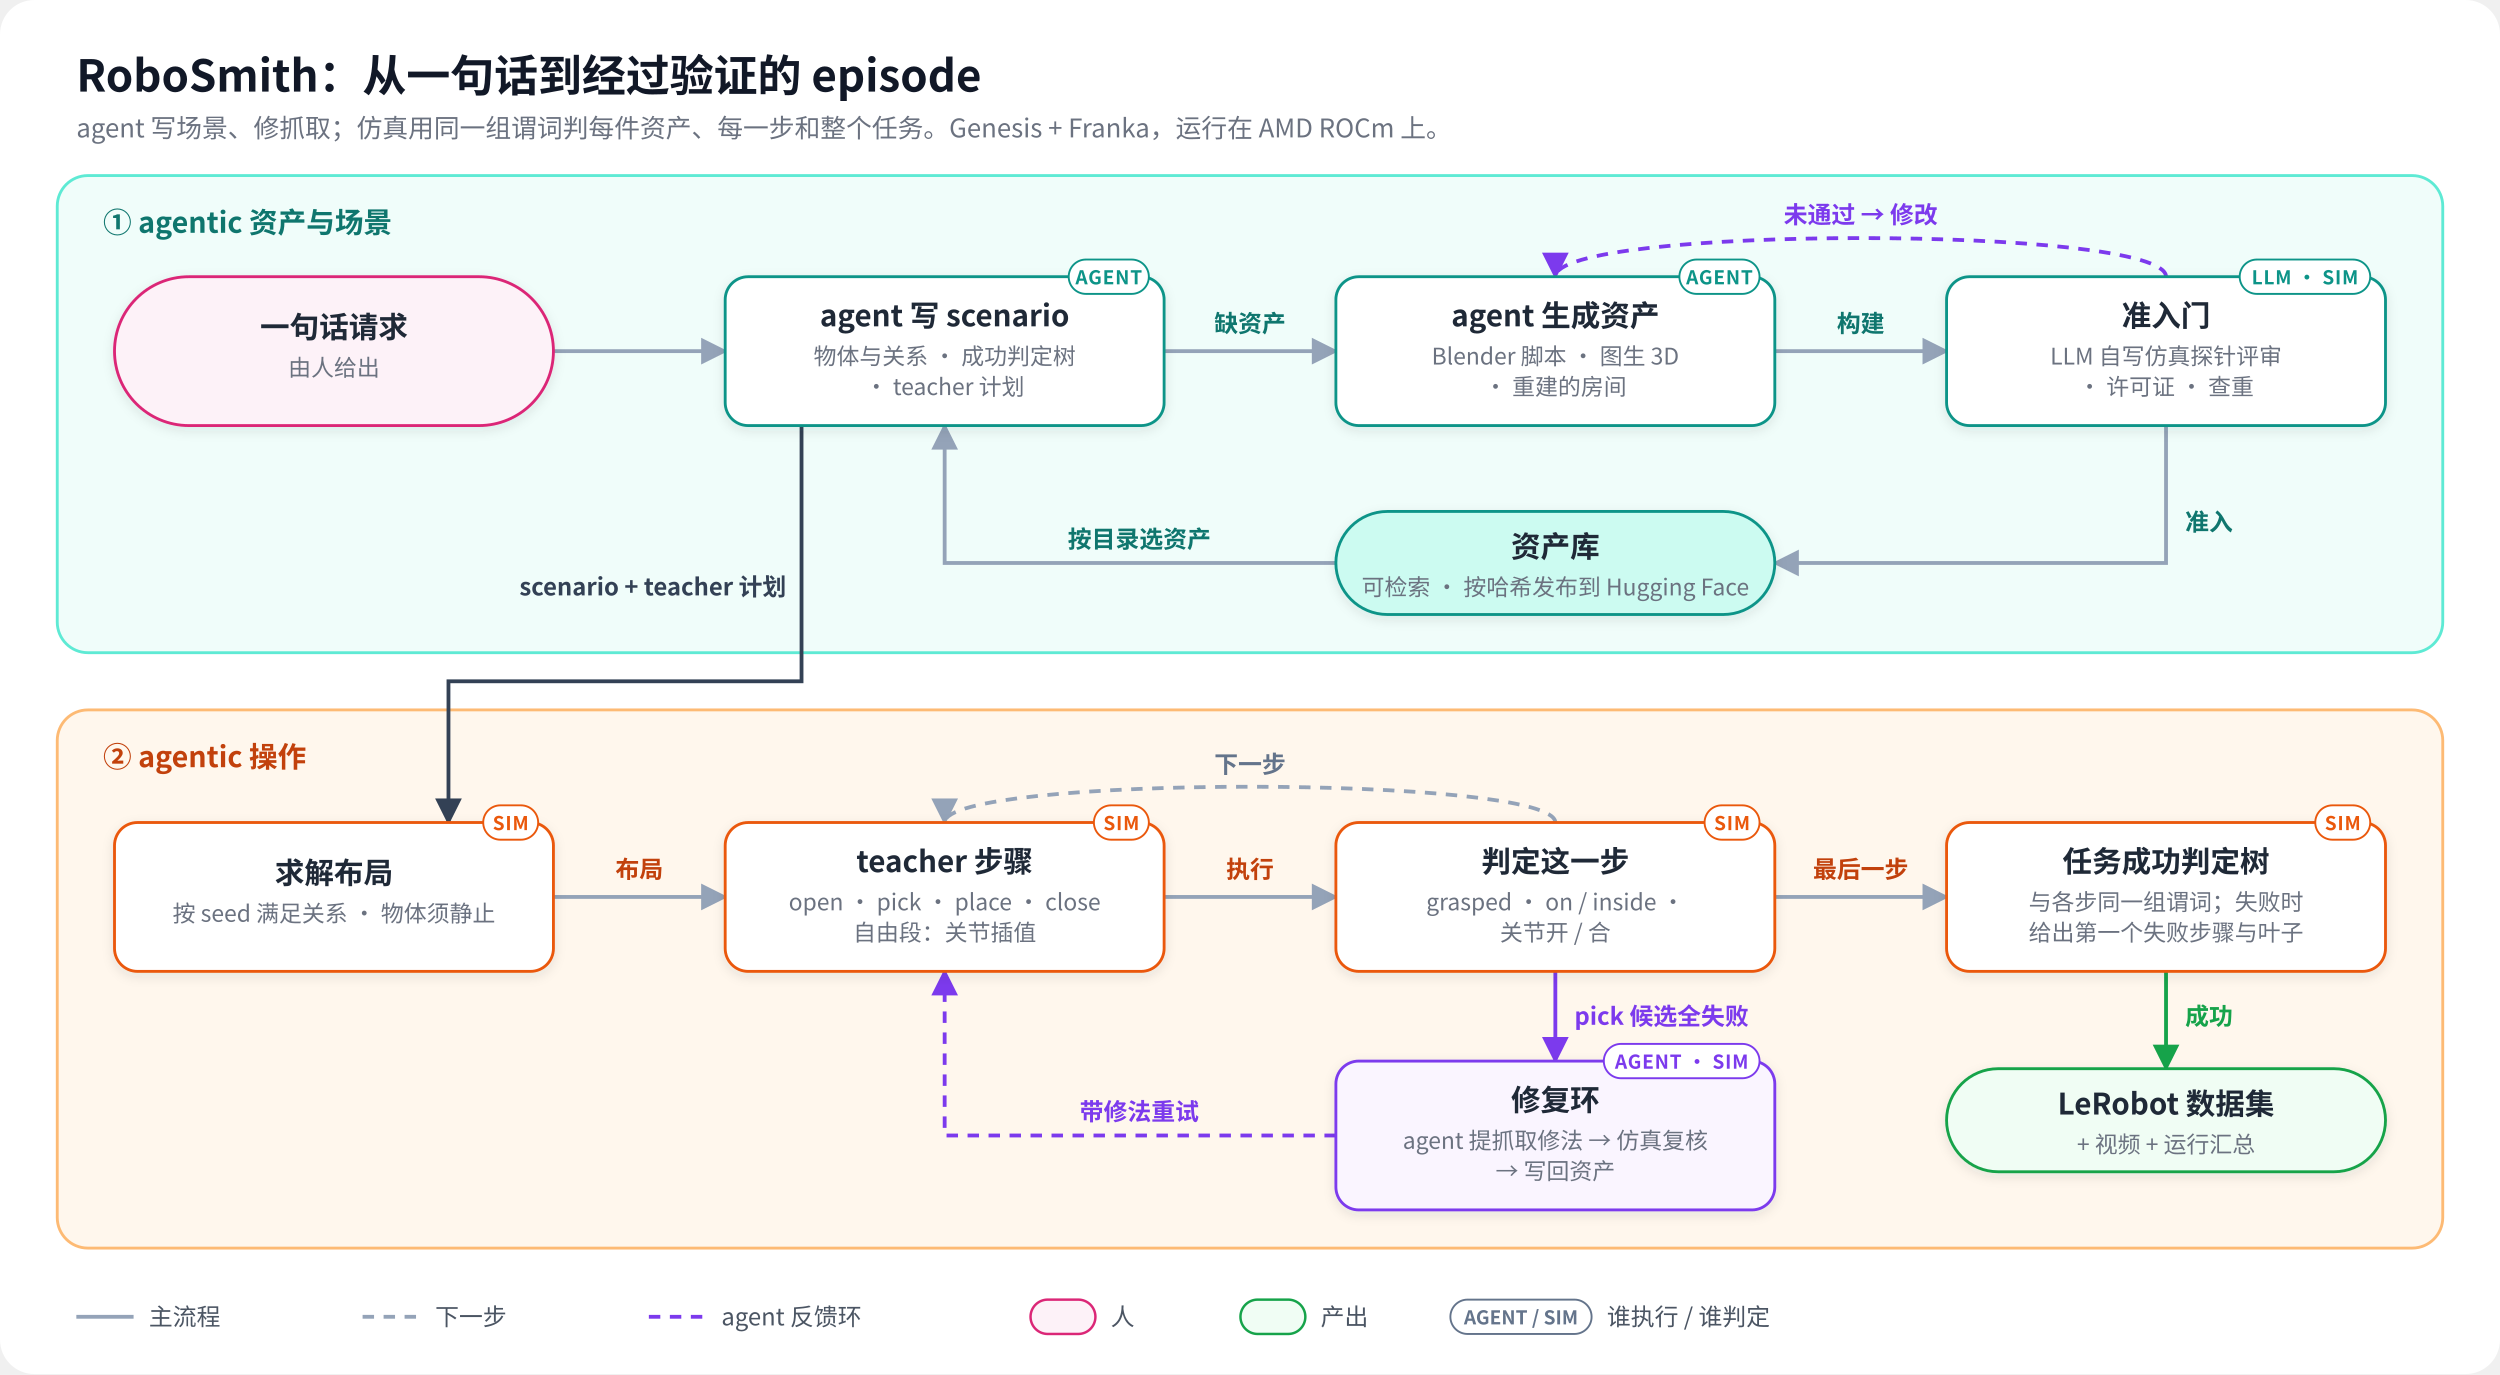
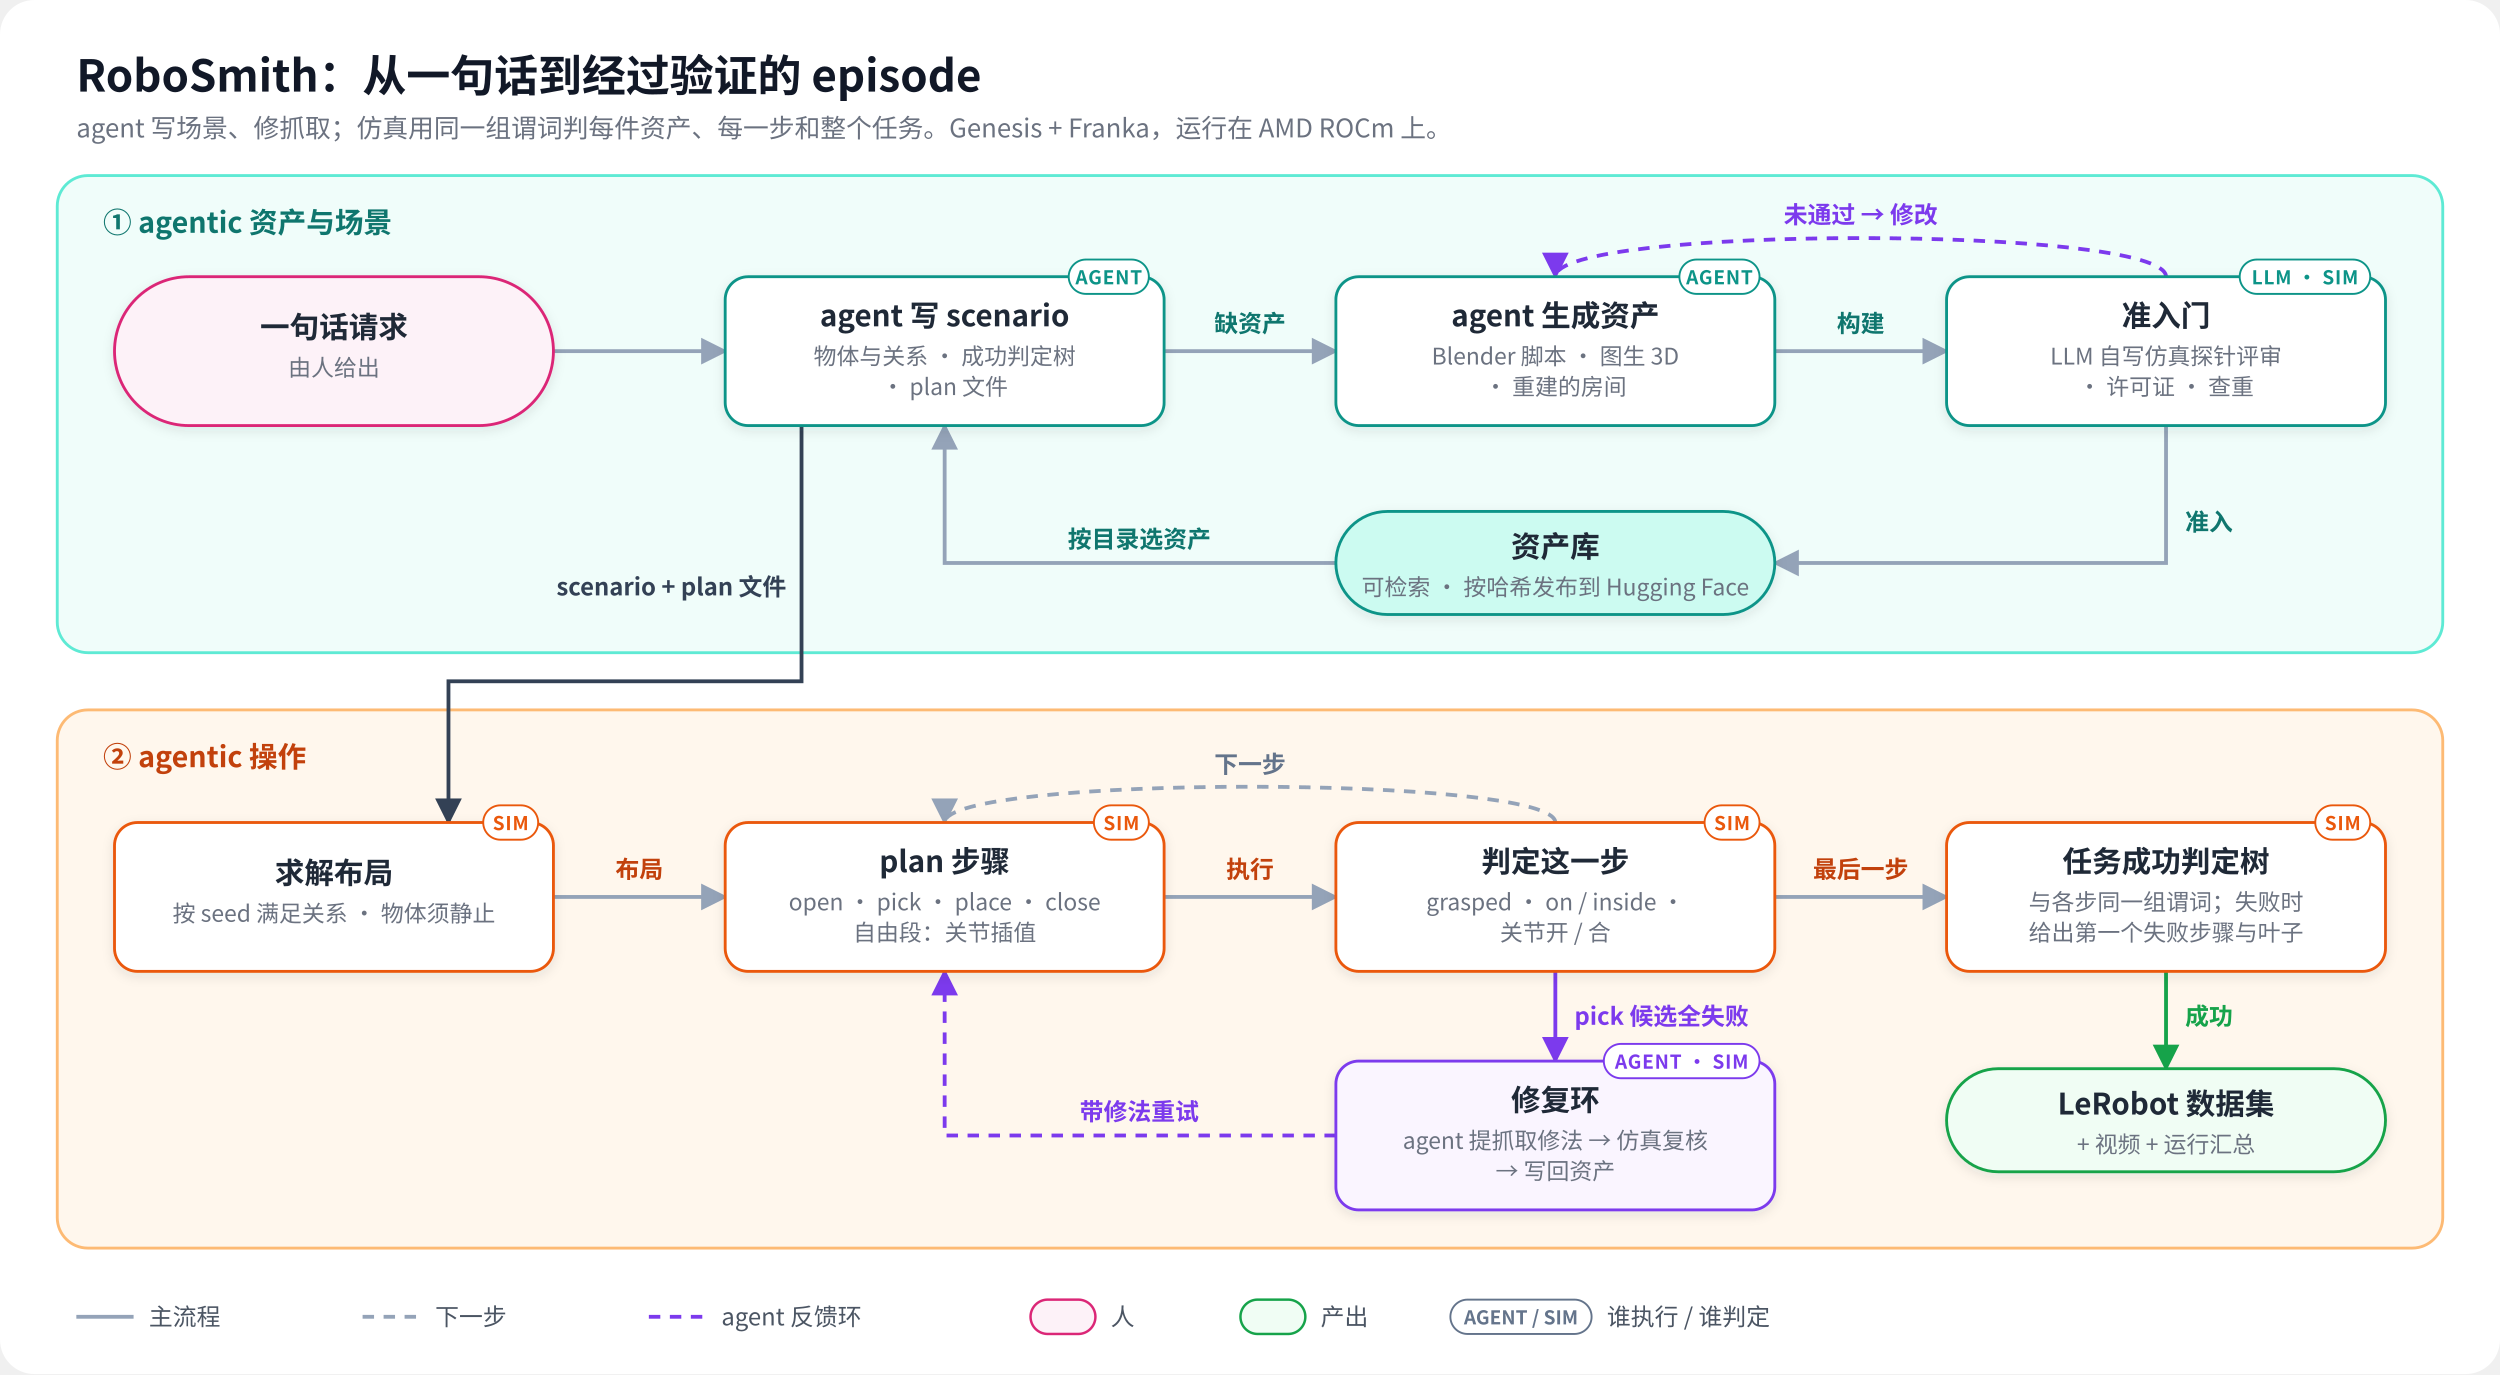
<svg xmlns="http://www.w3.org/2000/svg" width="1310" height="720" viewBox="0 0 1310 720" font-family="-apple-system, 'Segoe UI', 'PingFang SC', 'Hiragino Sans GB', 'Microsoft YaHei', 'Noto Sans CJK SC', sans-serif">
  <defs>
    <filter id="shadow" x="-10%" y="-20%" width="120%" height="150%">
      <feDropShadow dx="0" dy="2" stdDeviation="3" flood-color="#1f2937" flood-opacity="0.10" />
    </filter>
    <marker id="gray" viewBox="0 0 10 10" refX="9" refY="5" markerWidth="7" markerHeight="7" orient="auto-start-reverse">
      <path d="M0,0 L10,5 L0,10 z" fill="#94a3b8" />
    </marker>
    <marker id="loop" viewBox="0 0 10 10" refX="9" refY="5" markerWidth="7" markerHeight="7" orient="auto-start-reverse">
      <path d="M0,0 L10,5 L0,10 z" fill="#7c3aed" />
    </marker>
    <marker id="hand" viewBox="0 0 10 10" refX="9" refY="5" markerWidth="7" markerHeight="7" orient="auto-start-reverse">
      <path d="M0,0 L10,5 L0,10 z" fill="#334155" />
    </marker>
    <marker id="out" viewBox="0 0 10 10" refX="9" refY="5" markerWidth="7" markerHeight="7" orient="auto-start-reverse">
      <path d="M0,0 L10,5 L0,10 z" fill="#16a34a" />
    </marker>
  </defs>
  <rect width="1310" height="720" rx="18" fill="#ffffff" />
  <text x="40" y="48" font-size="23" font-weight="700" fill="#111827">RoboSmith：从一句话到经过验证的 episode</text>
  <text x="40" y="72" font-size="13.5" fill="#6b7280">agent 写场景、修抓取；仿真用同一组谓词判每件资产、每一步和整个任务。Genesis + Franka，运行在 AMD ROCm 上。</text>
  <rect x="30" y="92" width="1250" height="250" rx="16" fill="#f0fdfa" stroke="#5eead4" stroke-width="1.5" />
  <text x="54" y="122" font-size="15" font-weight="700" fill="#0f766e">① agentic 资产与场景</text>
  <rect x="30" y="372" width="1250" height="282" rx="16" fill="#fff7ed" stroke="#fdba74" stroke-width="1.5" />
  <text x="54" y="402" font-size="15" font-weight="700" fill="#c2410c">② agentic 操作</text>
  <path d="M290,184 L380,184" fill="none" stroke="#94a3b8" stroke-width="2" marker-end="url(#gray)" />
  <path d="M610,184 L700,184" fill="none" stroke="#94a3b8" stroke-width="2" marker-end="url(#gray)" />
  <text x="655" y="174" text-anchor="middle" font-size="12.5" font-weight="600" fill="#0f766e">缺资产</text>
  <path d="M930,184 L1020,184" fill="none" stroke="#94a3b8" stroke-width="2" marker-end="url(#gray)" />
  <text x="975" y="174" text-anchor="middle" font-size="12.5" font-weight="600" fill="#0f766e">构建</text>
  <path d="M1135,145 C1135,118 815,118 815,145" fill="none" stroke="#7c3aed" stroke-width="2" stroke-dasharray="6 5" marker-end="url(#loop)" />
  <text x="975" y="117" text-anchor="middle" font-size="12.5" font-weight="600" fill="#7c3aed">未通过 → 修改</text>
  <path d="M1135,223 L1135,295 L930,295" fill="none" stroke="#94a3b8" stroke-width="2" marker-end="url(#gray)" />
  <text x="1145" y="278" text-anchor="start" font-size="12.5" font-weight="600" fill="#0f766e">准入</text>
  <path d="M700,295 L495,295 L495,223" fill="none" stroke="#94a3b8" stroke-width="2" marker-end="url(#gray)" />
  <text x="597" y="287" text-anchor="middle" font-size="12.5" font-weight="600" fill="#0f766e">按目录选资产</text>
  <path d="M420,223 L420,357 L235,357 L235,431" fill="none" stroke="#334155" stroke-width="2" marker-end="url(#hand)" />
-   <text x="412" y="312" text-anchor="end" font-size="12.5" font-weight="600" fill="#334155">scenario + teacher 计划</text>
+   <text x="412" y="312" text-anchor="end" font-size="12.5" font-weight="600" fill="#334155">scenario + plan 文件</text>
  <path d="M290,470 L380,470" fill="none" stroke="#94a3b8" stroke-width="2" marker-end="url(#gray)" />
  <text x="335" y="460" text-anchor="middle" font-size="12.5" font-weight="600" fill="#c2410c">布局</text>
  <path d="M610,470 L700,470" fill="none" stroke="#94a3b8" stroke-width="2" marker-end="url(#gray)" />
  <text x="655" y="460" text-anchor="middle" font-size="12.5" font-weight="600" fill="#c2410c">执行</text>
  <path d="M930,470 L1020,470" fill="none" stroke="#94a3b8" stroke-width="2" marker-end="url(#gray)" />
  <text x="975" y="460" text-anchor="middle" font-size="12.5" font-weight="600" fill="#c2410c">最后一步</text>
  <path d="M815,431 C815,406 495,406 495,431" fill="none" stroke="#94a3b8" stroke-width="2" stroke-dasharray="6 5" marker-end="url(#gray)" />
  <text x="655" y="405" text-anchor="middle" font-size="12.5" font-weight="600" fill="#64748b">下一步</text>
  <path d="M815,509 L815,556" fill="none" stroke="#7c3aed" stroke-width="2" marker-end="url(#loop)" />
  <text x="825" y="537" text-anchor="start" font-size="12.5" font-weight="600" fill="#7c3aed">pick 候选全失败</text>
  <path d="M700,595 L495,595 L495,509" fill="none" stroke="#7c3aed" stroke-width="2" stroke-dasharray="6 5" marker-end="url(#loop)" />
  <text x="597" y="587" text-anchor="middle" font-size="12.5" font-weight="600" fill="#7c3aed">带修法重试</text>
  <path d="M1135,509 L1135,560" fill="none" stroke="#16a34a" stroke-width="2" marker-end="url(#out)" />
  <text x="1145" y="537" text-anchor="start" font-size="12.5" font-weight="600" fill="#16a34a">成功</text>
  <rect x="60" y="145" width="230" height="78" rx="39" fill="#fdf2f8" stroke="#db2777" stroke-width="1.5" filter="url(#shadow)" />
  <text x="175" y="177" text-anchor="middle" font-size="15.5" font-weight="600" fill="#1f2937">一句话请求</text>
  <text x="175" y="197" text-anchor="middle" font-size="12" fill="#6b7280">由人给出</text>
  <rect x="380" y="145" width="230" height="78" rx="12" fill="#fff" stroke="#0d9488" stroke-width="1.5" filter="url(#shadow)" />
  <text x="495" y="171" text-anchor="middle" font-size="15.5" font-weight="600" fill="#1f2937">agent 写 scenario</text>
  <text x="495" y="191" text-anchor="middle" font-size="12" fill="#6b7280">物体与关系 · 成功判定树</text>
-   <text x="495" y="207" text-anchor="middle" font-size="12" fill="#6b7280">· teacher 计划</text>
+   <text x="495" y="207" text-anchor="middle" font-size="12" fill="#6b7280">· plan 文件</text>
  <rect x="560.0" y="136" width="42.0" height="18" rx="9" fill="#fff" stroke="#0d9488" stroke-width="1" />
  <text x="581.0" y="149" text-anchor="middle" font-size="10" font-weight="700" fill="#0d9488" letter-spacing=".4">AGENT</text>
  <rect x="700" y="145" width="230" height="78" rx="12" fill="#fff" stroke="#0d9488" stroke-width="1.5" filter="url(#shadow)" />
  <text x="815" y="171" text-anchor="middle" font-size="15.5" font-weight="600" fill="#1f2937">agent 生成资产</text>
  <text x="815" y="191" text-anchor="middle" font-size="12" fill="#6b7280">Blender 脚本 · 图生 3D</text>
  <text x="815" y="207" text-anchor="middle" font-size="12" fill="#6b7280">· 重建的房间</text>
  <rect x="880.0" y="136" width="42.0" height="18" rx="9" fill="#fff" stroke="#0d9488" stroke-width="1" />
  <text x="901.0" y="149" text-anchor="middle" font-size="10" font-weight="700" fill="#0d9488" letter-spacing=".4">AGENT</text>
  <rect x="1020" y="145" width="230" height="78" rx="12" fill="#fff" stroke="#0d9488" stroke-width="1.5" filter="url(#shadow)" />
  <text x="1135" y="171" text-anchor="middle" font-size="15.5" font-weight="600" fill="#1f2937">准入门</text>
  <text x="1135" y="191" text-anchor="middle" font-size="12" fill="#6b7280">LLM 自写仿真探针评审</text>
  <text x="1135" y="207" text-anchor="middle" font-size="12" fill="#6b7280">· 许可证 · 查重</text>
  <rect x="1173.6" y="136" width="68.4" height="18" rx="9" fill="#fff" stroke="#0d9488" stroke-width="1" />
  <text x="1207.8" y="149" text-anchor="middle" font-size="10" font-weight="700" fill="#0d9488" letter-spacing=".4">LLM · SIM</text>
  <rect x="700" y="268" width="230" height="54" rx="27" fill="#ccfbf1" stroke="#0d9488" stroke-width="1.5" filter="url(#shadow)" />
  <text x="815" y="292" text-anchor="middle" font-size="15.5" font-weight="600" fill="#1f2937">资产库</text>
  <text x="815" y="312" text-anchor="middle" font-size="12" fill="#6b7280">可检索 · 按哈希发布到 Hugging Face</text>
  <rect x="60" y="431" width="230" height="78" rx="12" fill="#fff" stroke="#ea580c" stroke-width="1.5" filter="url(#shadow)" />
  <text x="175" y="463" text-anchor="middle" font-size="15.5" font-weight="600" fill="#1f2937">求解布局</text>
  <text x="175" y="483" text-anchor="middle" font-size="12" fill="#6b7280">按 seed 满足关系 · 物体须静止</text>
  <rect x="253.2" y="422" width="28.8" height="18" rx="9" fill="#fff" stroke="#ea580c" stroke-width="1" />
  <text x="267.6" y="435" text-anchor="middle" font-size="10" font-weight="700" fill="#ea580c" letter-spacing=".4">SIM</text>
  <rect x="380" y="431" width="230" height="78" rx="12" fill="#fff" stroke="#ea580c" stroke-width="1.5" filter="url(#shadow)" />
-   <text x="495" y="457" text-anchor="middle" font-size="15.5" font-weight="600" fill="#1f2937">teacher 步骤</text>
+   <text x="495" y="457" text-anchor="middle" font-size="15.5" font-weight="600" fill="#1f2937">plan 步骤</text>
  <text x="495" y="477" text-anchor="middle" font-size="12" fill="#6b7280">open · pick · place · close</text>
  <text x="495" y="493" text-anchor="middle" font-size="12" fill="#6b7280">自由段：关节插值</text>
  <rect x="573.2" y="422" width="28.8" height="18" rx="9" fill="#fff" stroke="#ea580c" stroke-width="1" />
  <text x="587.6" y="435" text-anchor="middle" font-size="10" font-weight="700" fill="#ea580c" letter-spacing=".4">SIM</text>
  <rect x="700" y="431" width="230" height="78" rx="12" fill="#fff" stroke="#ea580c" stroke-width="1.5" filter="url(#shadow)" />
  <text x="815" y="457" text-anchor="middle" font-size="15.5" font-weight="600" fill="#1f2937">判定这一步</text>
  <text x="815" y="477" text-anchor="middle" font-size="12" fill="#6b7280">grasped · on / inside ·</text>
  <text x="815" y="493" text-anchor="middle" font-size="12" fill="#6b7280">关节开 / 合</text>
  <rect x="893.2" y="422" width="28.8" height="18" rx="9" fill="#fff" stroke="#ea580c" stroke-width="1" />
  <text x="907.6" y="435" text-anchor="middle" font-size="10" font-weight="700" fill="#ea580c" letter-spacing=".4">SIM</text>
  <rect x="1020" y="431" width="230" height="78" rx="12" fill="#fff" stroke="#ea580c" stroke-width="1.5" filter="url(#shadow)" />
  <text x="1135" y="457" text-anchor="middle" font-size="15.5" font-weight="600" fill="#1f2937">任务成功判定树</text>
  <text x="1135" y="477" text-anchor="middle" font-size="12" fill="#6b7280">与各步同一组谓词；失败时</text>
  <text x="1135" y="493" text-anchor="middle" font-size="12" fill="#6b7280">给出第一个失败步骤与叶子</text>
  <rect x="1213.2" y="422" width="28.8" height="18" rx="9" fill="#fff" stroke="#ea580c" stroke-width="1" />
  <text x="1227.6" y="435" text-anchor="middle" font-size="10" font-weight="700" fill="#ea580c" letter-spacing=".4">SIM</text>
  <rect x="700" y="556" width="230" height="78" rx="12" fill="#faf5ff" stroke="#7c3aed" stroke-width="1.5" filter="url(#shadow)" />
  <text x="815" y="582" text-anchor="middle" font-size="15.5" font-weight="600" fill="#1f2937">修复环</text>
  <text x="815" y="602" text-anchor="middle" font-size="12" fill="#6b7280">agent 提抓取修法 → 仿真复核</text>
  <text x="815" y="618" text-anchor="middle" font-size="12" fill="#6b7280">→ 写回资产</text>
  <rect x="840.4" y="547" width="81.6" height="18" rx="9" fill="#fff" stroke="#7c3aed" stroke-width="1" />
  <text x="881.2" y="560" text-anchor="middle" font-size="10" font-weight="700" fill="#7c3aed" letter-spacing=".4">AGENT · SIM</text>
  <rect x="1020" y="560" width="230" height="54" rx="27" fill="#f0fdf4" stroke="#16a34a" stroke-width="1.5" filter="url(#shadow)" />
  <text x="1135" y="584" text-anchor="middle" font-size="15.5" font-weight="600" fill="#1f2937">LeRobot 数据集</text>
  <text x="1135" y="604" text-anchor="middle" font-size="12" fill="#6b7280">+ 视频 + 运行汇总</text>
  <line x1="40" y1="690" x2="70" y2="690" stroke="#94a3b8" stroke-width="2" />
  <line x1="190" y1="690" x2="220" y2="690" stroke="#94a3b8" stroke-width="2" stroke-dasharray="6 5" />
  <line x1="340" y1="690" x2="370" y2="690" stroke="#7c3aed" stroke-width="2" stroke-dasharray="6 5" />
  <rect x="540" y="681" width="34" height="18" rx="9" fill="#fdf2f8" stroke="#db2777" stroke-width="1.3" />
  <rect x="650" y="681" width="34" height="18" rx="9" fill="#f0fdf4" stroke="#16a34a" stroke-width="1.3" />
  <rect x="760" y="681" width="74" height="18" rx="9" fill="#fff" stroke="#64748b" stroke-width="1" />
  <text x="797" y="694" text-anchor="middle" font-size="10" font-weight="700" fill="#64748b">AGENT / SIM</text>
  <text x="78" y="694.5" font-size="12.5" fill="#4b5563">主流程</text>
  <text x="228" y="694.5" font-size="12.5" fill="#4b5563">下一步</text>
  <text x="378" y="694.5" font-size="12.5" fill="#4b5563">agent 反馈环</text>
  <text x="582" y="694.5" font-size="12.5" fill="#4b5563">人</text>
  <text x="692" y="694.5" font-size="12.5" fill="#4b5563">产出</text>
  <text x="842" y="694.5" font-size="12.5" fill="#4b5563">谁执行 / 谁判定</text>
</svg>
